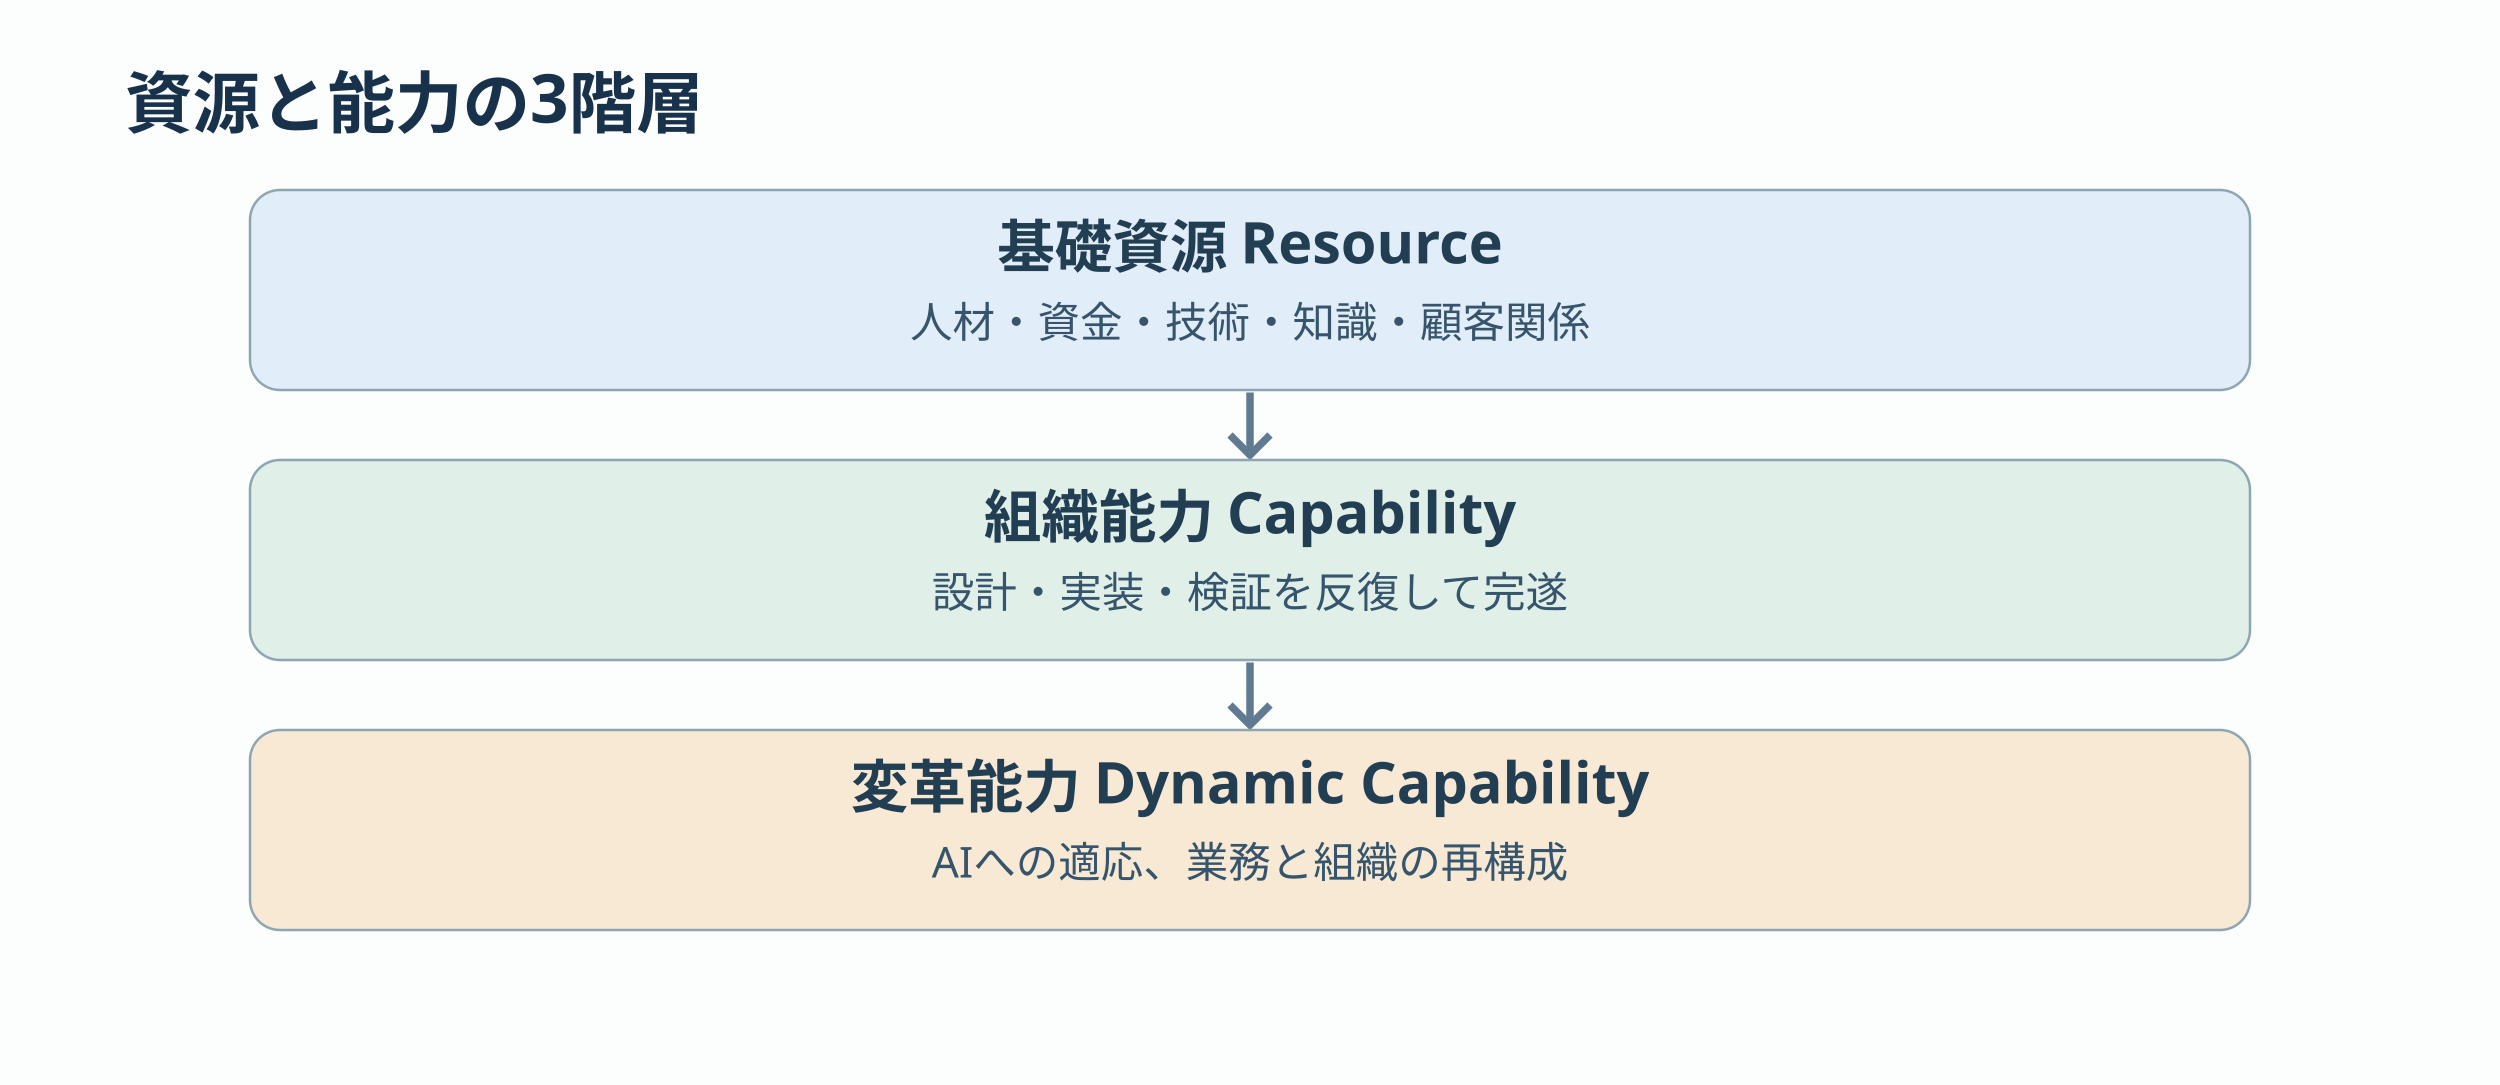
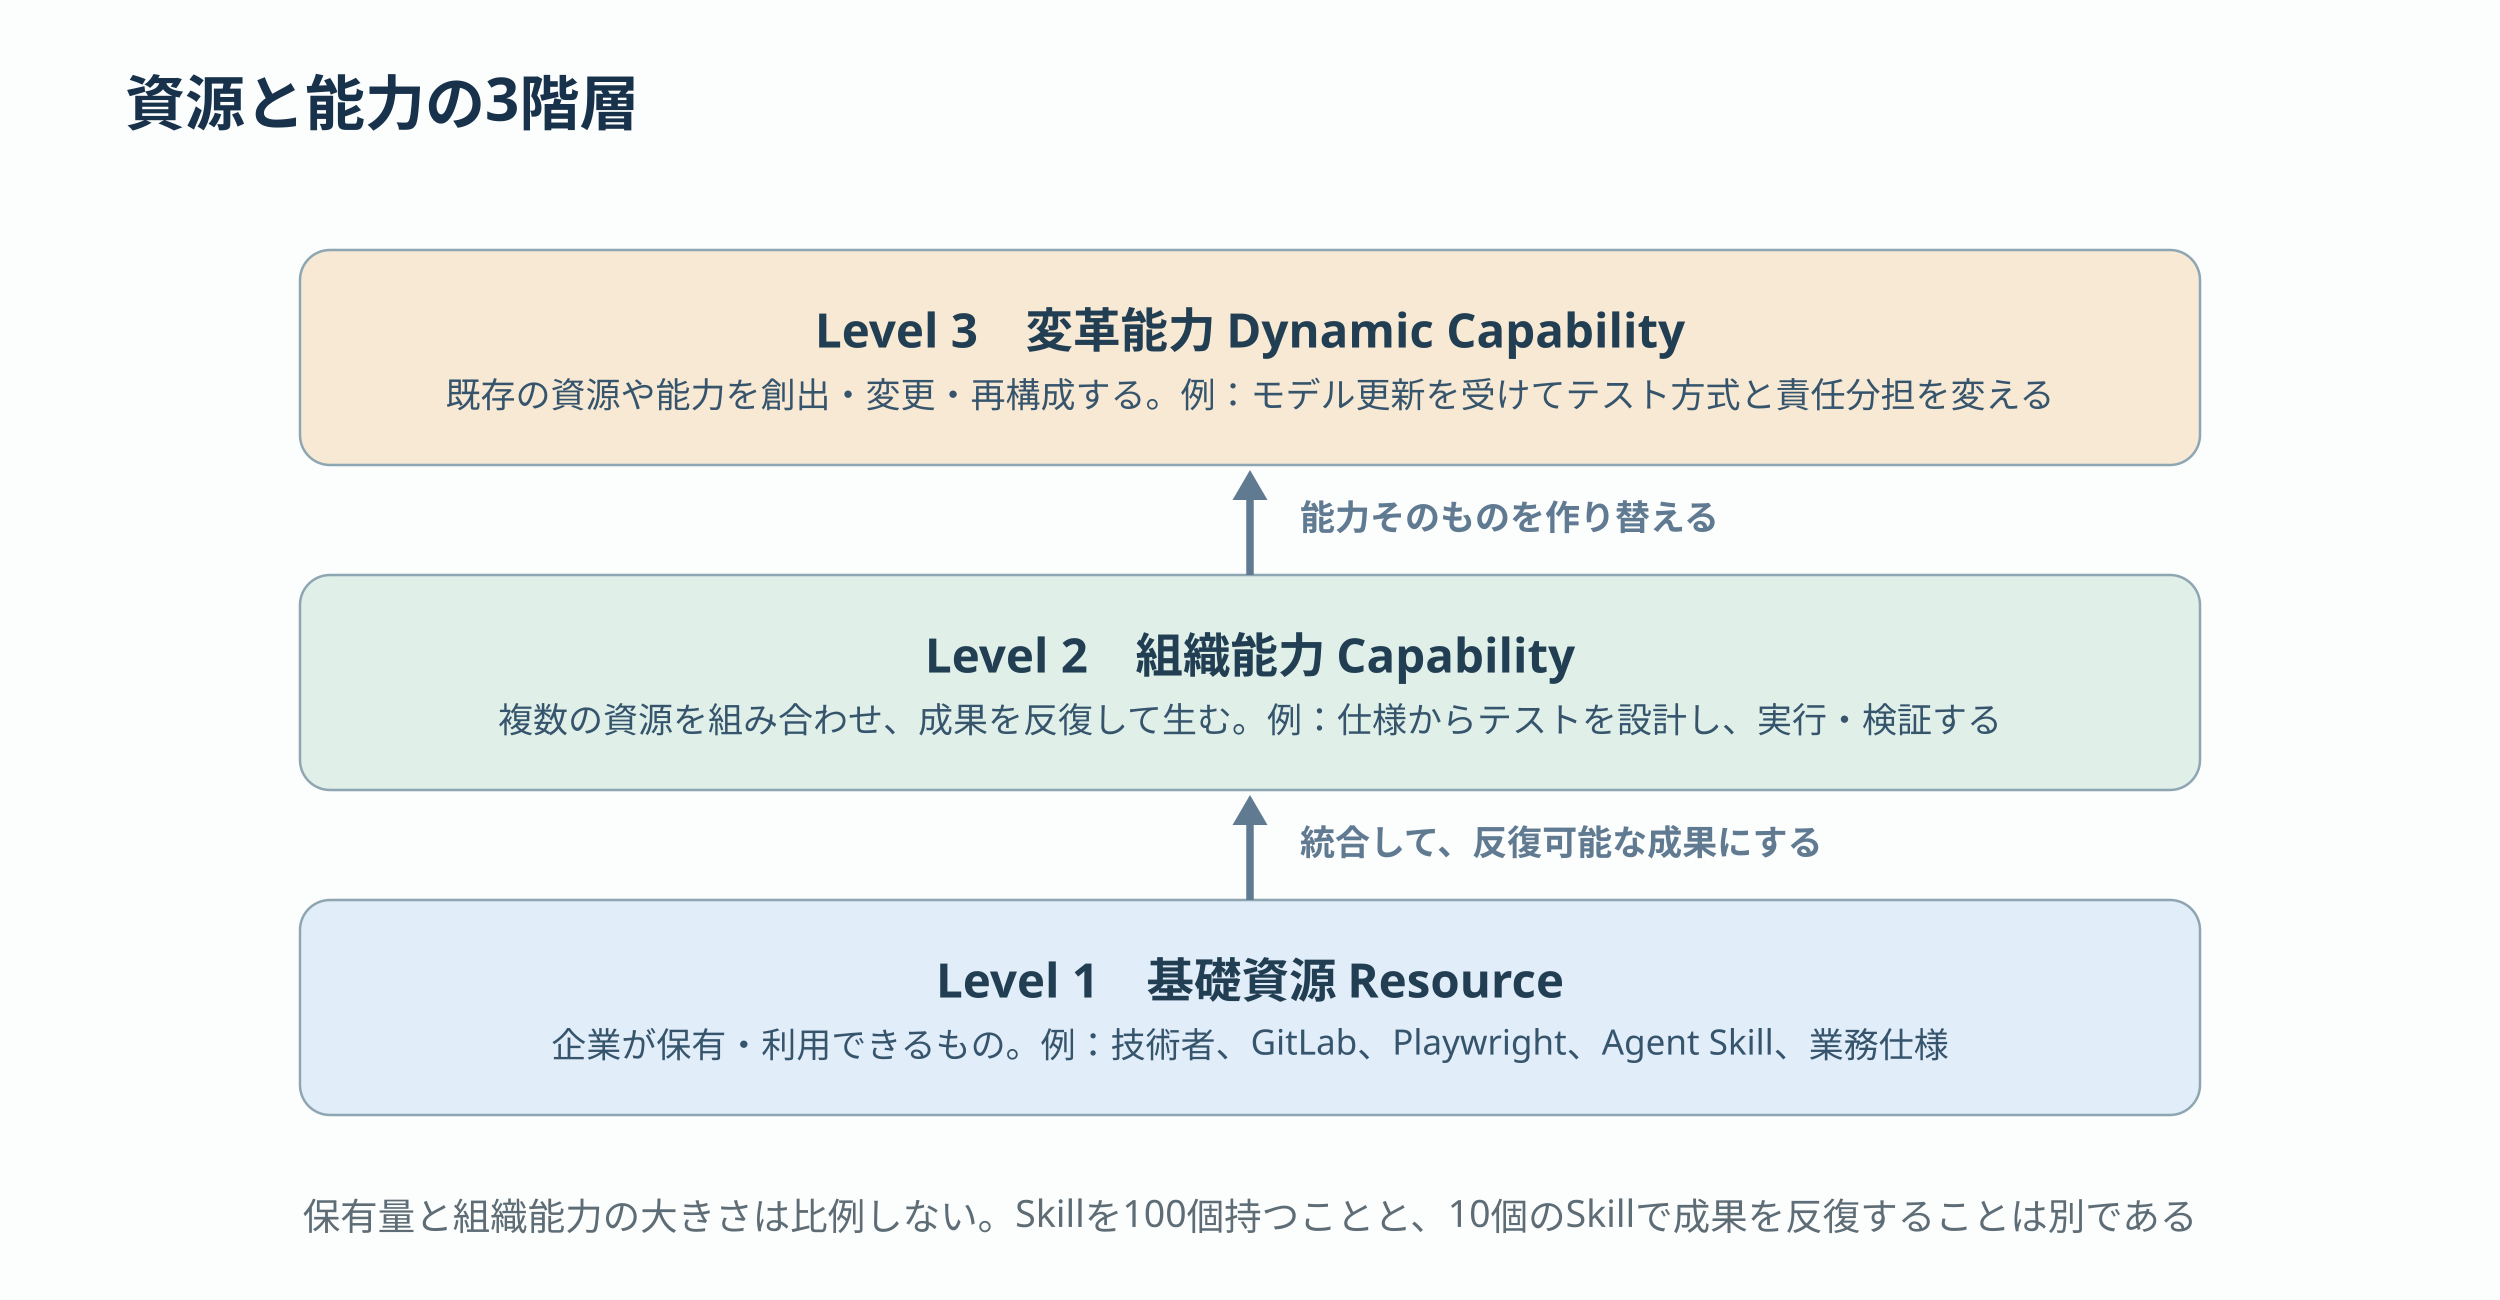
- <svg xmlns="http://www.w3.org/2000/svg" width="1000" height="434" viewBox="0 0 1000 434" role="img" aria-label="資源と能力の3階層">
+ <svg xmlns="http://www.w3.org/2000/svg" width="1000" height="520" viewBox="0 0 1000 520" role="img" aria-label="基礎資源を統合して組織能力にし、組織能力を再構成する変革能力までの3階層を下から上へ示す図">
  <rect width="100%" height="100%" fill="#fcfdfd" />
-   <text x="50" y="51" font-family="sans-serif" font-size="27" font-weight="700" fill="#18324b">資源と能力の3階層</text>
-   <rect x="100" y="76" width="800" height="80" rx="12" fill="#e1edf8" stroke="#8ea6b2" />
-   <text x="500" y="107" text-anchor="middle" font-family="sans-serif" font-size="23" font-weight="700" fill="#223e53">基礎資源 Resource</text>
-   <text x="500" y="135" text-anchor="middle" font-family="sans-serif" font-size="17" fill="#36556d">人材・資金・技術・知識・顧客関係</text>
-   <path d="M500 157 v24" stroke="#607a91" stroke-width="3" />
-   <path d="M492 174 l8 8 8 -8" fill="none" stroke="#607a91" stroke-width="3" />
-   <rect x="100" y="184" width="800" height="80" rx="12" fill="#e0f0e9" stroke="#8ea6b2" />
-   <text x="500" y="215" text-anchor="middle" font-family="sans-serif" font-size="23" font-weight="700" fill="#223e53">組織能力 Capability</text>
-   <text x="500" y="243" text-anchor="middle" font-family="sans-serif" font-size="17" fill="#36556d">設計・実装・検証を反復して完遂</text>
-   <path d="M500 265 v24" stroke="#607a91" stroke-width="3" />
-   <path d="M492 282 l8 8 8 -8" fill="none" stroke="#607a91" stroke-width="3" />
-   <rect x="100" y="292" width="800" height="80" rx="12" fill="#f7e9d4" stroke="#8ea6b2" />
-   <text x="500" y="323" text-anchor="middle" font-family="sans-serif" font-size="23" font-weight="700" fill="#223e53">変革能力 Dynamic Capability</text>
-   <text x="500" y="351" text-anchor="middle" font-family="sans-serif" font-size="17" fill="#36556d">AIへの適応、業務と組織の再構成</text>
+   <text x="50" y="50" text-anchor="start" font-family="sans-serif" font-size="24" font-weight="700" fill="#18324b">資源と能力の3階層</text>
+   <rect x="120" y="100" width="760" height="86" rx="12" fill="#f7e9d4" stroke="#8ea6b2" stroke-width="1" />
+   <text x="500" y="139" text-anchor="middle" font-family="sans-serif" font-size="19" font-weight="700" fill="#223e53">Level 3　変革能力 Dynamic Capability</text>
+   <text x="500" y="163" text-anchor="middle" font-family="sans-serif" font-size="14" fill="#36556d">既存の資源や能力を創出・変更・再構成する。例：モデル更新を受けてテスト方式と責任分担を変える</text>
+   <rect x="120" y="230" width="760" height="86" rx="12" fill="#e0f0e9" stroke="#8ea6b2" stroke-width="1" />
+   <text x="500" y="269" text-anchor="middle" font-family="sans-serif" font-size="19" font-weight="700" fill="#223e53">Level 2　組織能力 Capability</text>
+   <text x="500" y="293" text-anchor="middle" font-family="sans-serif" font-size="14" fill="#36556d">複数の資源を組み合わせ、成果を反復して生む。例：仕様からテストを設計し、実行・検証する</text>
+   <rect x="120" y="360" width="760" height="86" rx="12" fill="#e1edf8" stroke="#8ea6b2" stroke-width="1" />
+   <text x="500" y="399" text-anchor="middle" font-family="sans-serif" font-size="19" font-weight="700" fill="#223e53">Level 1　基礎資源 Resource</text>
+   <text x="500" y="423" text-anchor="middle" font-family="sans-serif" font-size="14" fill="#36556d">企業が保有・利用できるもの。例：技術者、GitLab、Playwright、Agent Skill、業務仕様</text>
+   <path d="M500.0 360.0 L500.0 328.0" stroke="#607a91" stroke-width="3" fill="none" />
+   <polygon points="500.0,318.0 507.0,330.0 493.0,330.0" fill="#607a91" />
+   <text x="520" y="342" text-anchor="start" font-family="sans-serif" font-size="14" font-weight="700" fill="#607a91">統合して、反復可能な成果にする</text>
+   <path d="M500.0 230.0 L500.0 198.0" stroke="#607a91" stroke-width="3" fill="none" />
+   <polygon points="500.0,188.0 507.0,200.0 493.0,200.0" fill="#607a91" />
+   <text x="520" y="212" text-anchor="start" font-family="sans-serif" font-size="14" font-weight="700" fill="#607a91">能力そのものを作り替える</text>
+   <text x="500" y="492" text-anchor="middle" font-family="sans-serif" font-size="15" fill="#5d6c75">保有量と組織能力の大きさは比例しない。Skillを100個持つことと、10個のSkillで成果を反復することは別である</text>
</svg>
